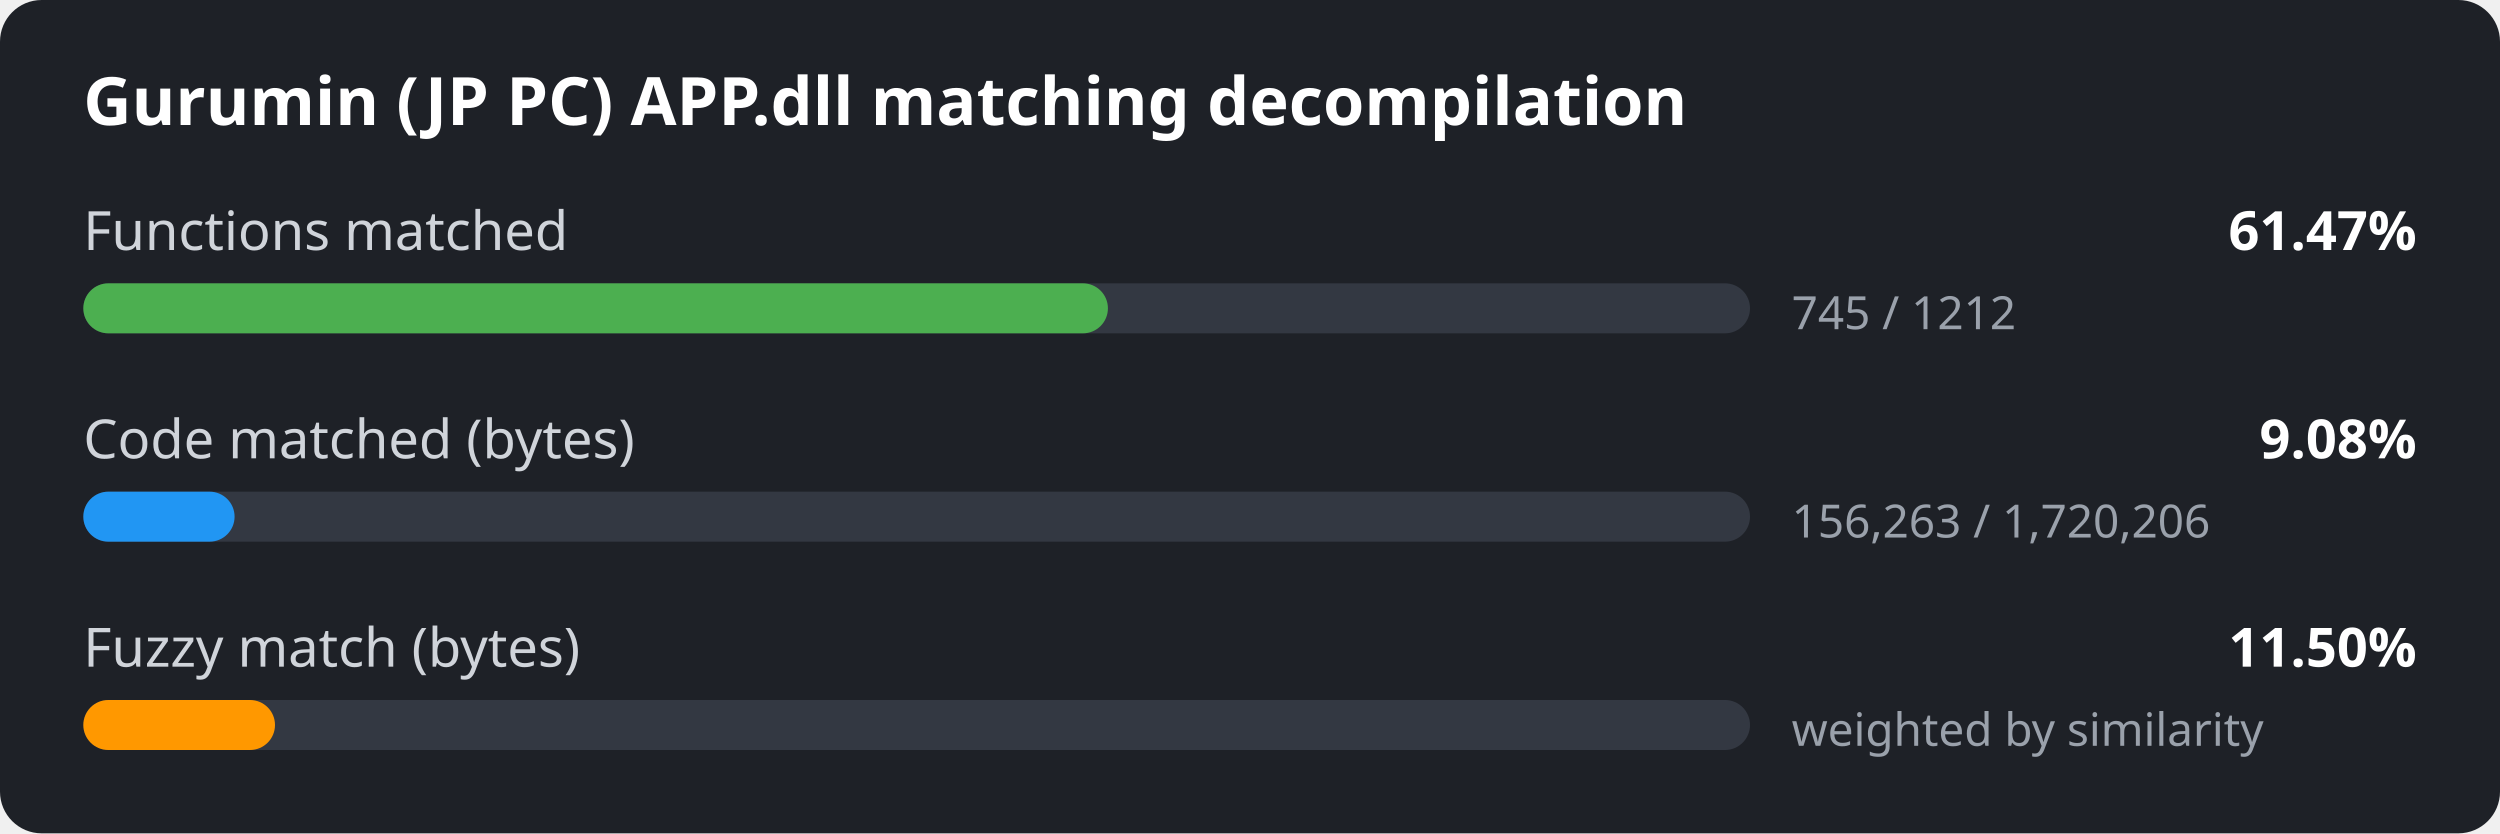
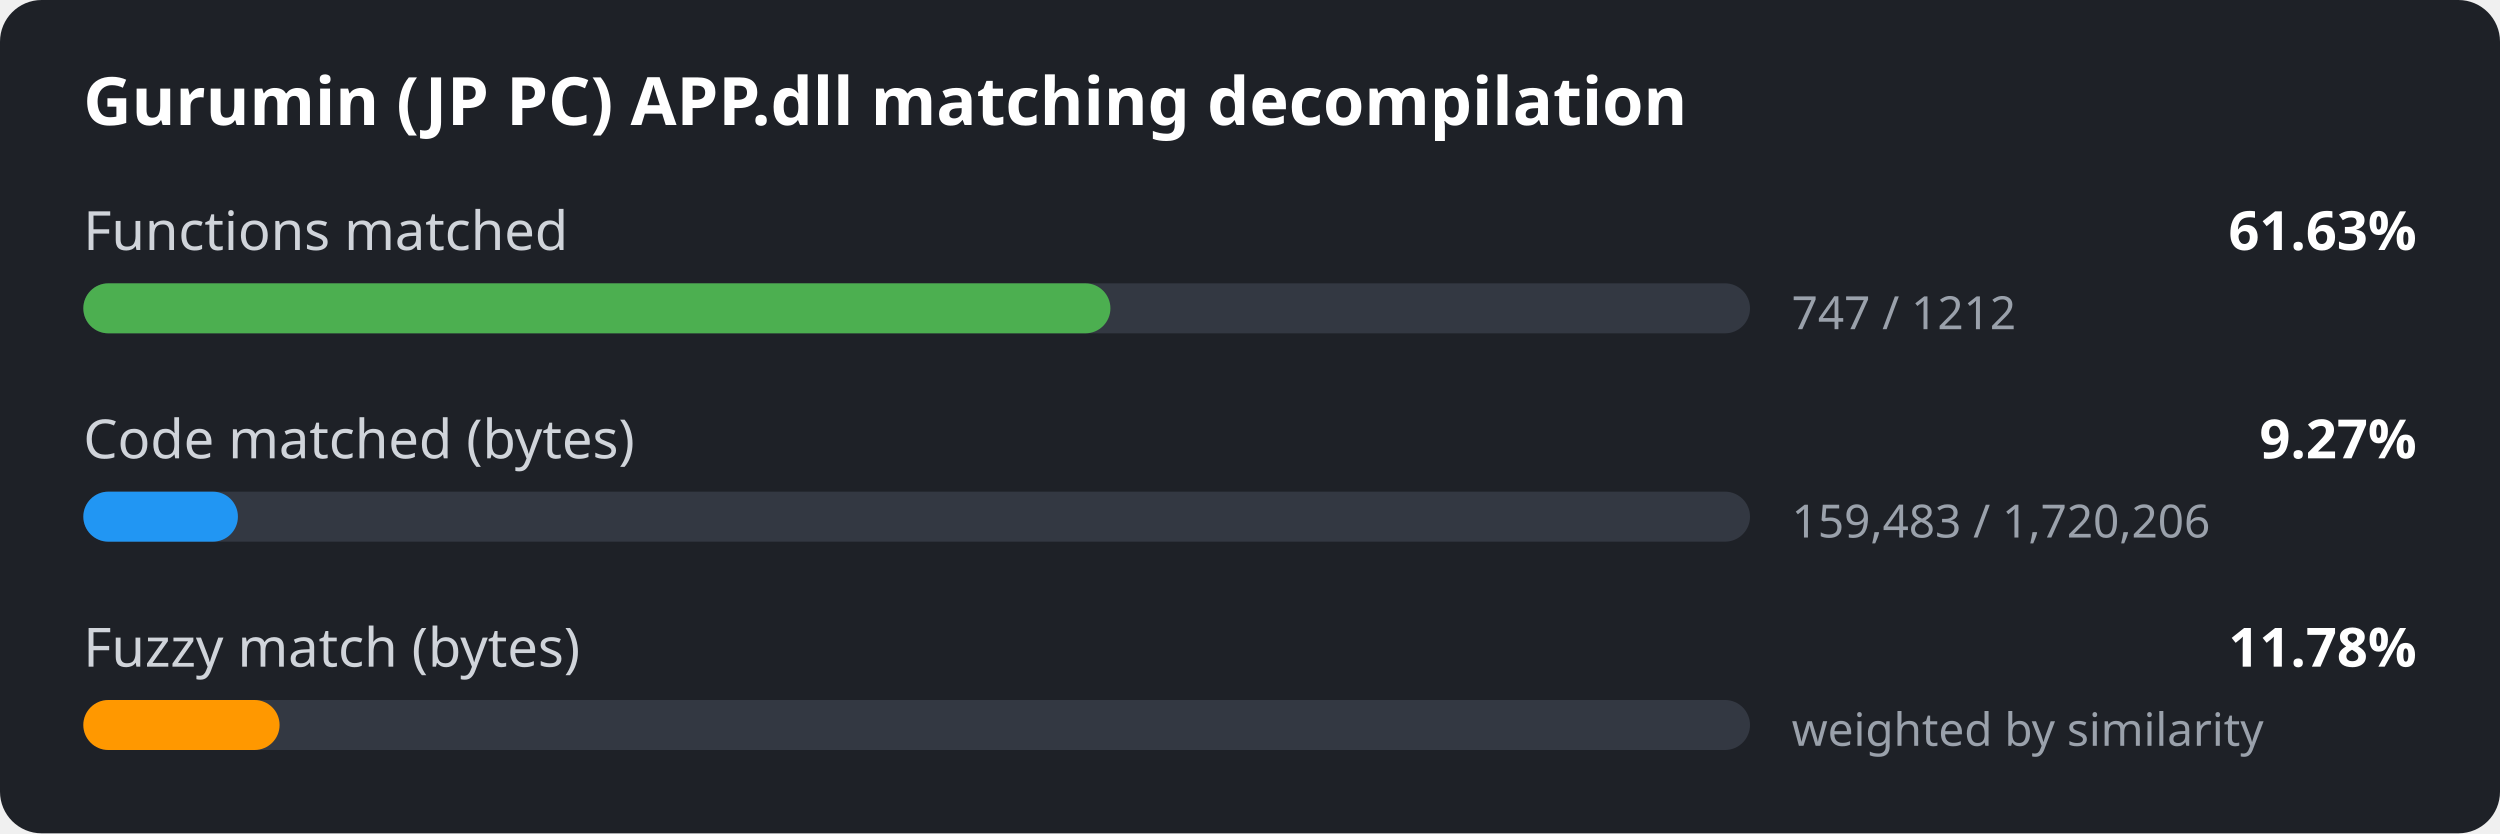
<svg xmlns="http://www.w3.org/2000/svg" width="600" height="200" viewBox="0 0 600 200">
  <style>
.bg { fill: #1e2127; }
.title { font: 600 16px sans-serif; fill: #ffffff; }
.label { font: 13px sans-serif; fill: #d0d4da; }
.value { font: 600 13px sans-serif; fill: #ffffff; }
.detail { font: 11px sans-serif; fill: #9aa1ab; }
.track { fill: #333842; }
</style>
  <rect width="600" height="200" rx="10" class="bg" />
  <text x="20" y="30" class="title">Gurumin (JP PC) APP.dll matching decompilation</text>
  <text x="20" y="60" class="label">Functions matched</text>
-   <text x="580" y="60" class="value" text-anchor="end">61.47%</text>
+   <text x="580" y="60" class="value" text-anchor="end">61.63%</text>
  <rect x="20" y="68" width="400" height="12" rx="6" class="track" />
-   <rect x="20" y="68" width="245.9" height="12" rx="6" fill="#4caf50" />
-   <text x="430" y="79" class="detail">745 / 1212</text>
+   <rect x="20" y="68" width="246.5" height="12" rx="6" fill="#4caf50" />
+   <text x="430" y="79" class="detail">747 / 1212</text>
  <text x="20" y="110" class="label">Code matched (bytes)</text>
-   <text x="580" y="110" class="value" text-anchor="end">9.08%</text>
+   <text x="580" y="110" class="value" text-anchor="end">9.27%</text>
  <rect x="20" y="118" width="400" height="12" rx="6" class="track" />
-   <rect x="20" y="118" width="36.3" height="12" rx="6" fill="#2196f3" />
-   <text x="430" y="129" class="detail">156,263 / 1,720,206</text>
+   <rect x="20" y="118" width="37.1" height="12" rx="6" fill="#2196f3" />
+   <text x="430" y="129" class="detail">159,483 / 1,720,206</text>
  <text x="20" y="160" class="label">Fuzzy match (bytes)</text>
-   <text x="580" y="160" class="value" text-anchor="end">11.50%</text>
+   <text x="580" y="160" class="value" text-anchor="end">11.78%</text>
  <rect x="20" y="168" width="400" height="12" rx="6" class="track" />
-   <rect x="20" y="168" width="46.0" height="12" rx="6" fill="#ff9800" />
+   <rect x="20" y="168" width="47.1" height="12" rx="6" fill="#ff9800" />
  <text x="430" y="179" class="detail">weighted by similarity</text>
</svg>
